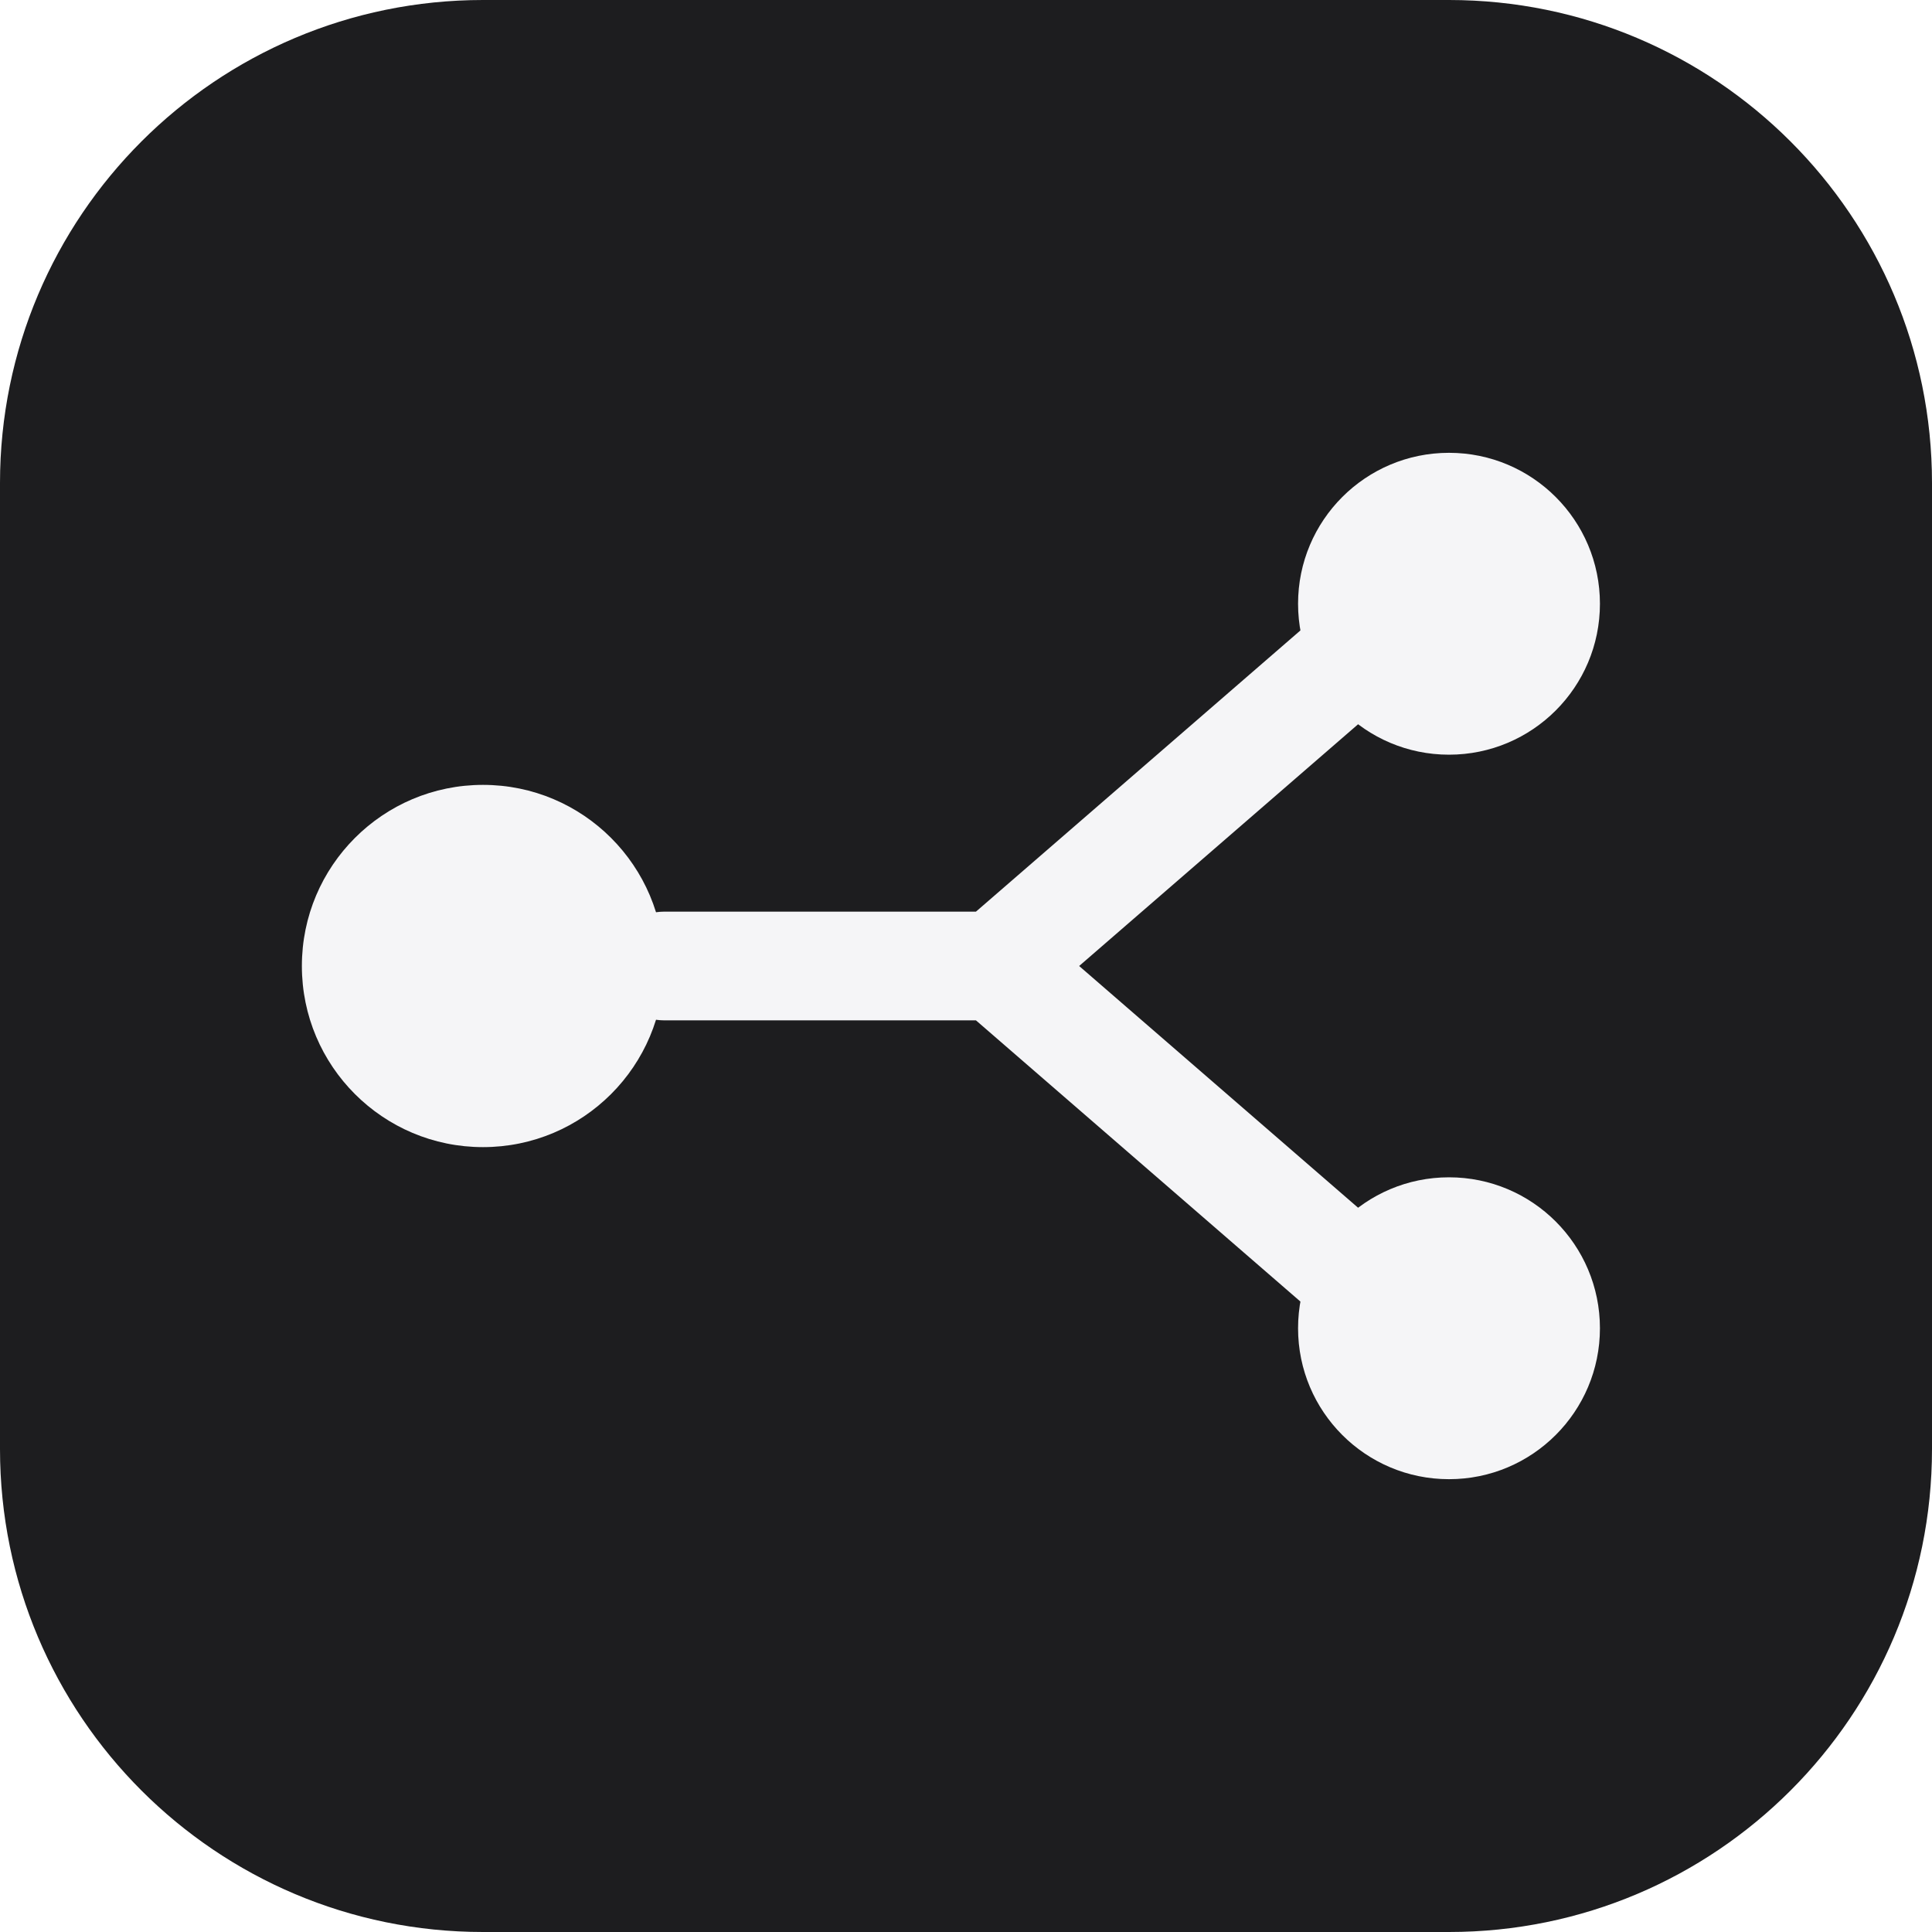
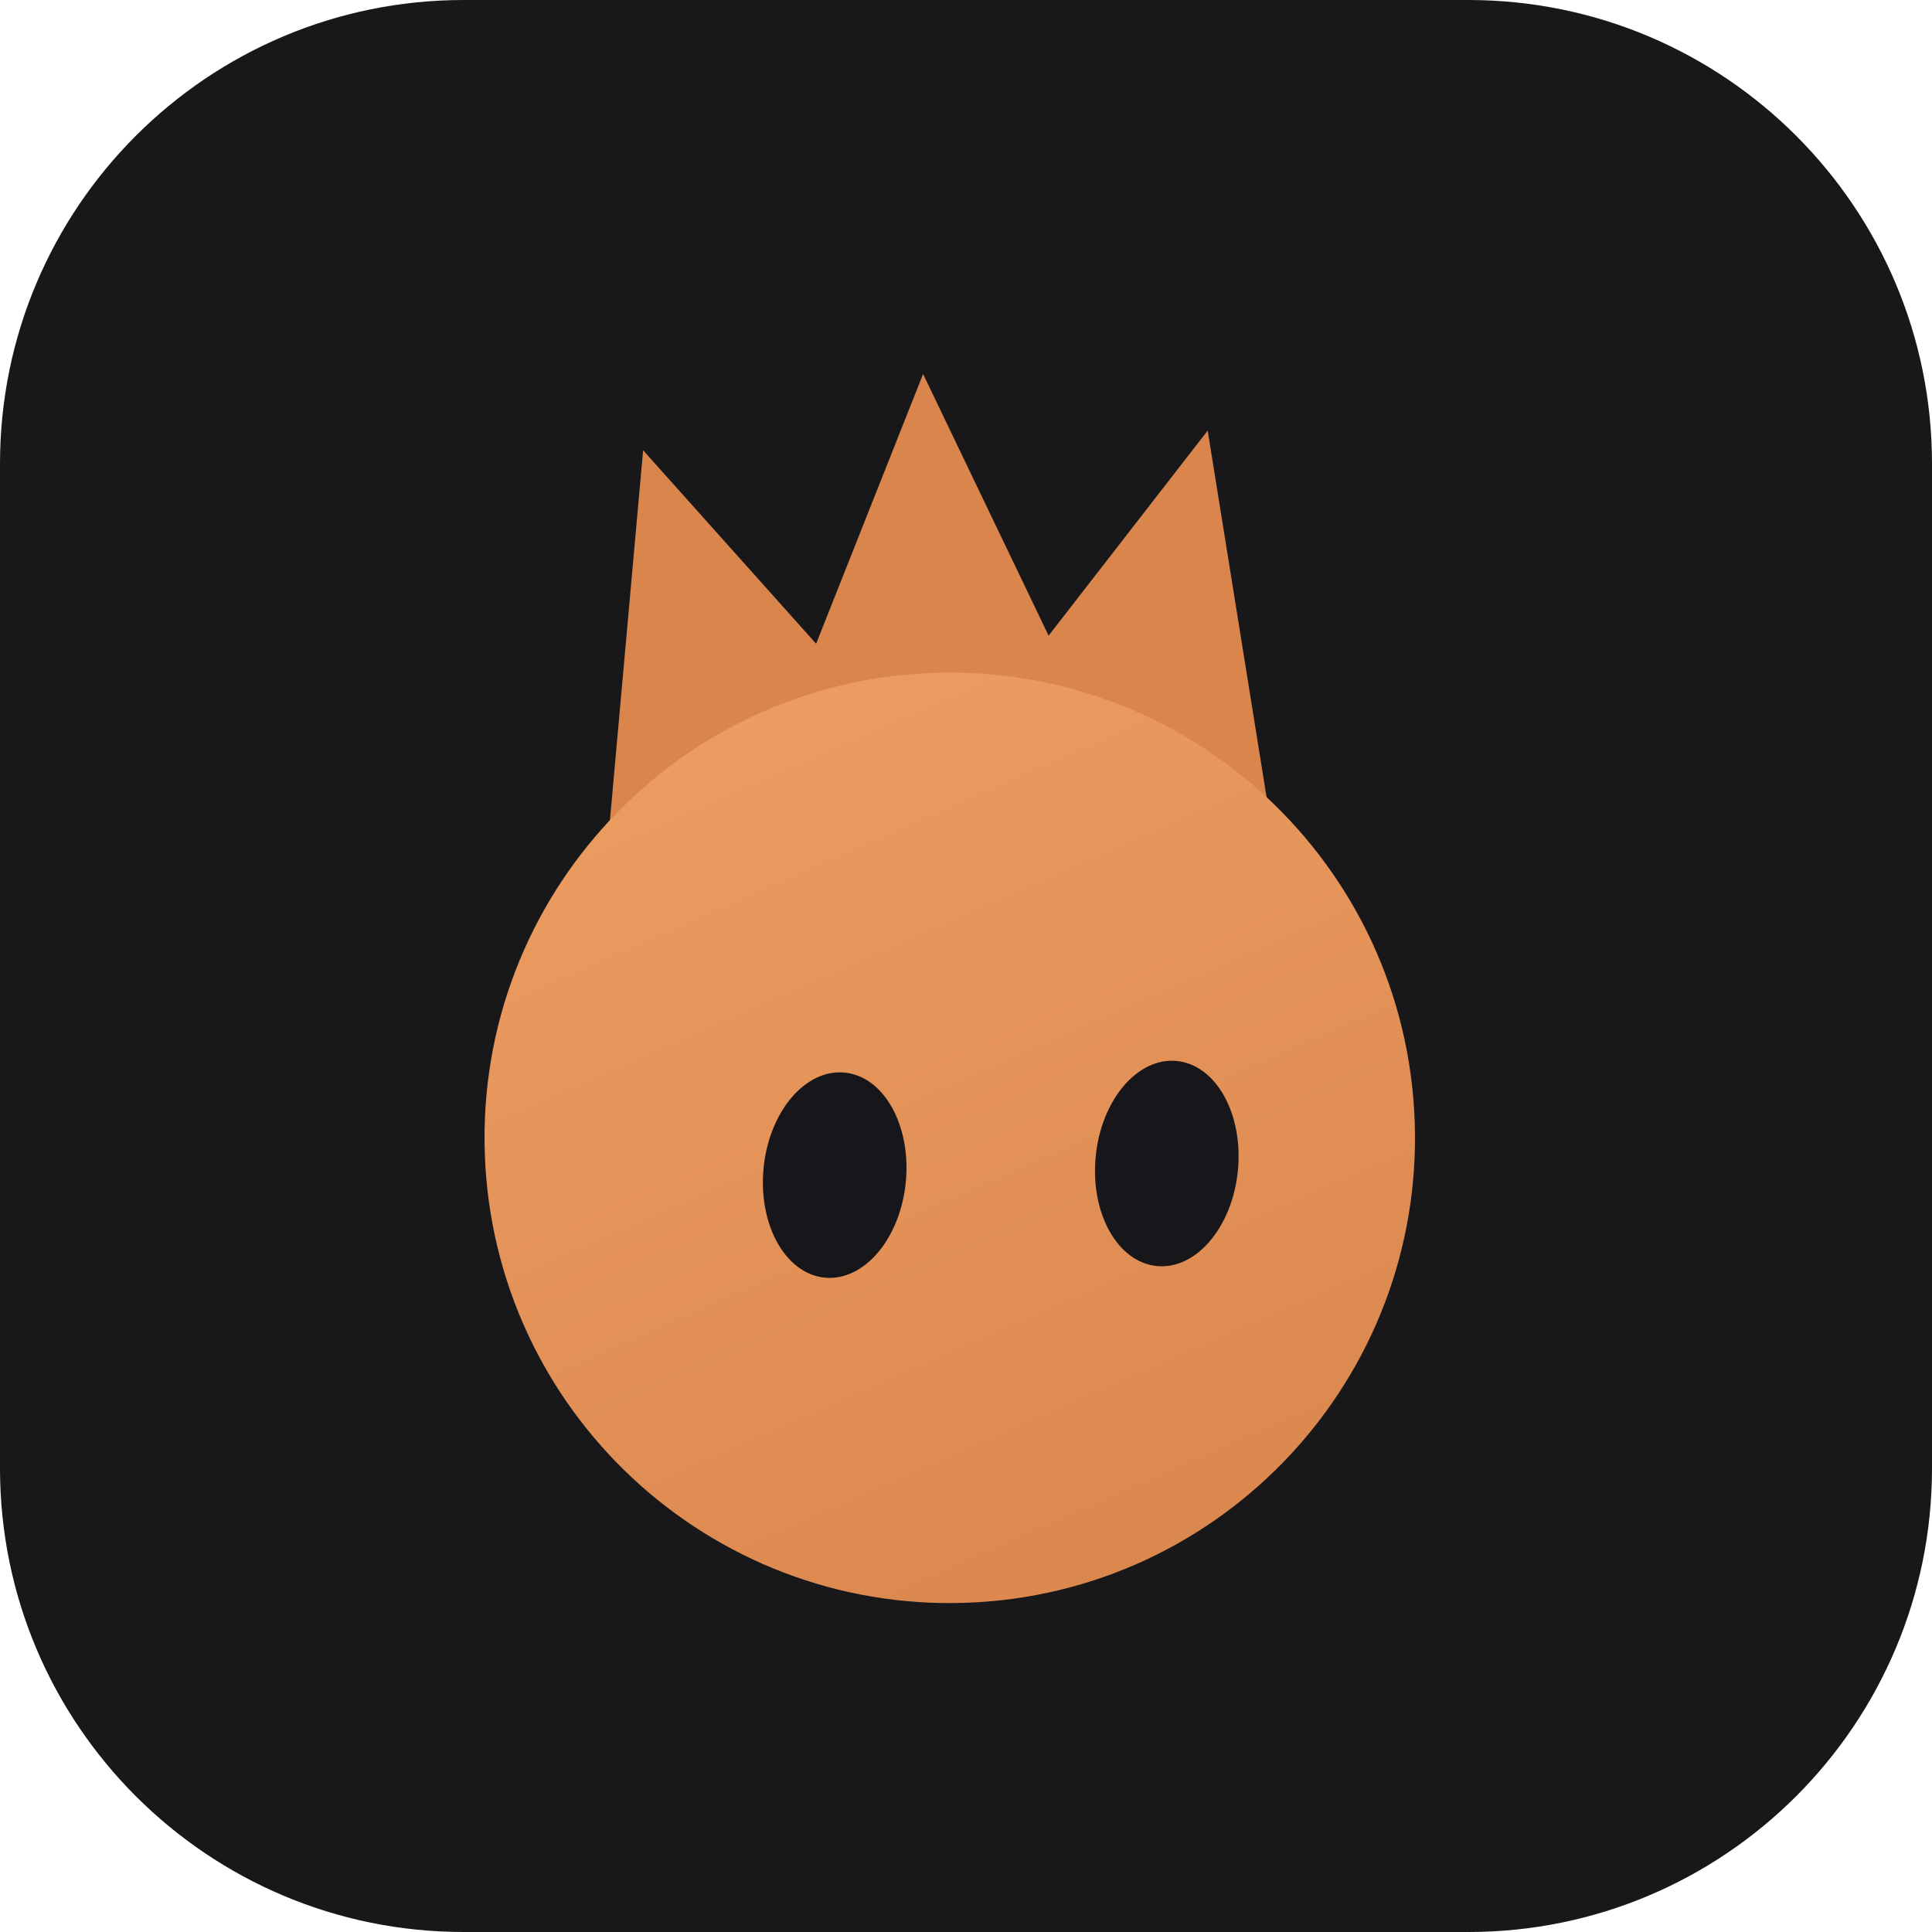
- <svg xmlns="http://www.w3.org/2000/svg" viewBox="0 0 32 32">
-   <rect width="32" height="32" rx="8" fill="#1d1d1f" />
-   <circle cx="8" cy="16" r="3" fill="#f5f5f7" />
-   <circle cx="24" cy="10" r="2.5" fill="#f5f5f7" />
-   <circle cx="24" cy="22" r="2.5" fill="#f5f5f7" />
-   <path d="M11 16h5.5M16.5 16l6-5.2M16.5 16l6 5.2" fill="none" stroke="#f5f5f7" stroke-width="1.8" stroke-linecap="round" />
+ <svg xmlns="http://www.w3.org/2000/svg" viewBox="0 0 100 100">
+   <defs>
+     <linearGradient id="g" gradientUnits="userSpaceOnUse" x1="34" y1="12" x2="66" y2="92">
+       <stop offset="0" stop-color="#f2a468" />
+       <stop offset="1" stop-color="#d9854c" />
+     </linearGradient>
+   </defs>
+   <rect width="100" height="100" rx="24" fill="#18181a" />
+   <g transform="translate(50 52) scale(0.86) translate(-50 -52) rotate(-2 50 88)">
+     <path d="M30 42 33 18l10 12 7-16 7 16 10-12 3 24Z" fill="#d9854c" stroke-linejoin="round" />
+     <circle cx="50" cy="60" r="28" fill="url(#g)" />
+     <ellipse cx="43" cy="62" rx="4.3" ry="6.2" fill="#17161a" transform="rotate(7.5 43 62)" />
+     <ellipse cx="63" cy="62" rx="4.3" ry="6.2" fill="#17161a" transform="rotate(7.5 63 62)" />
+   </g>
</svg>
